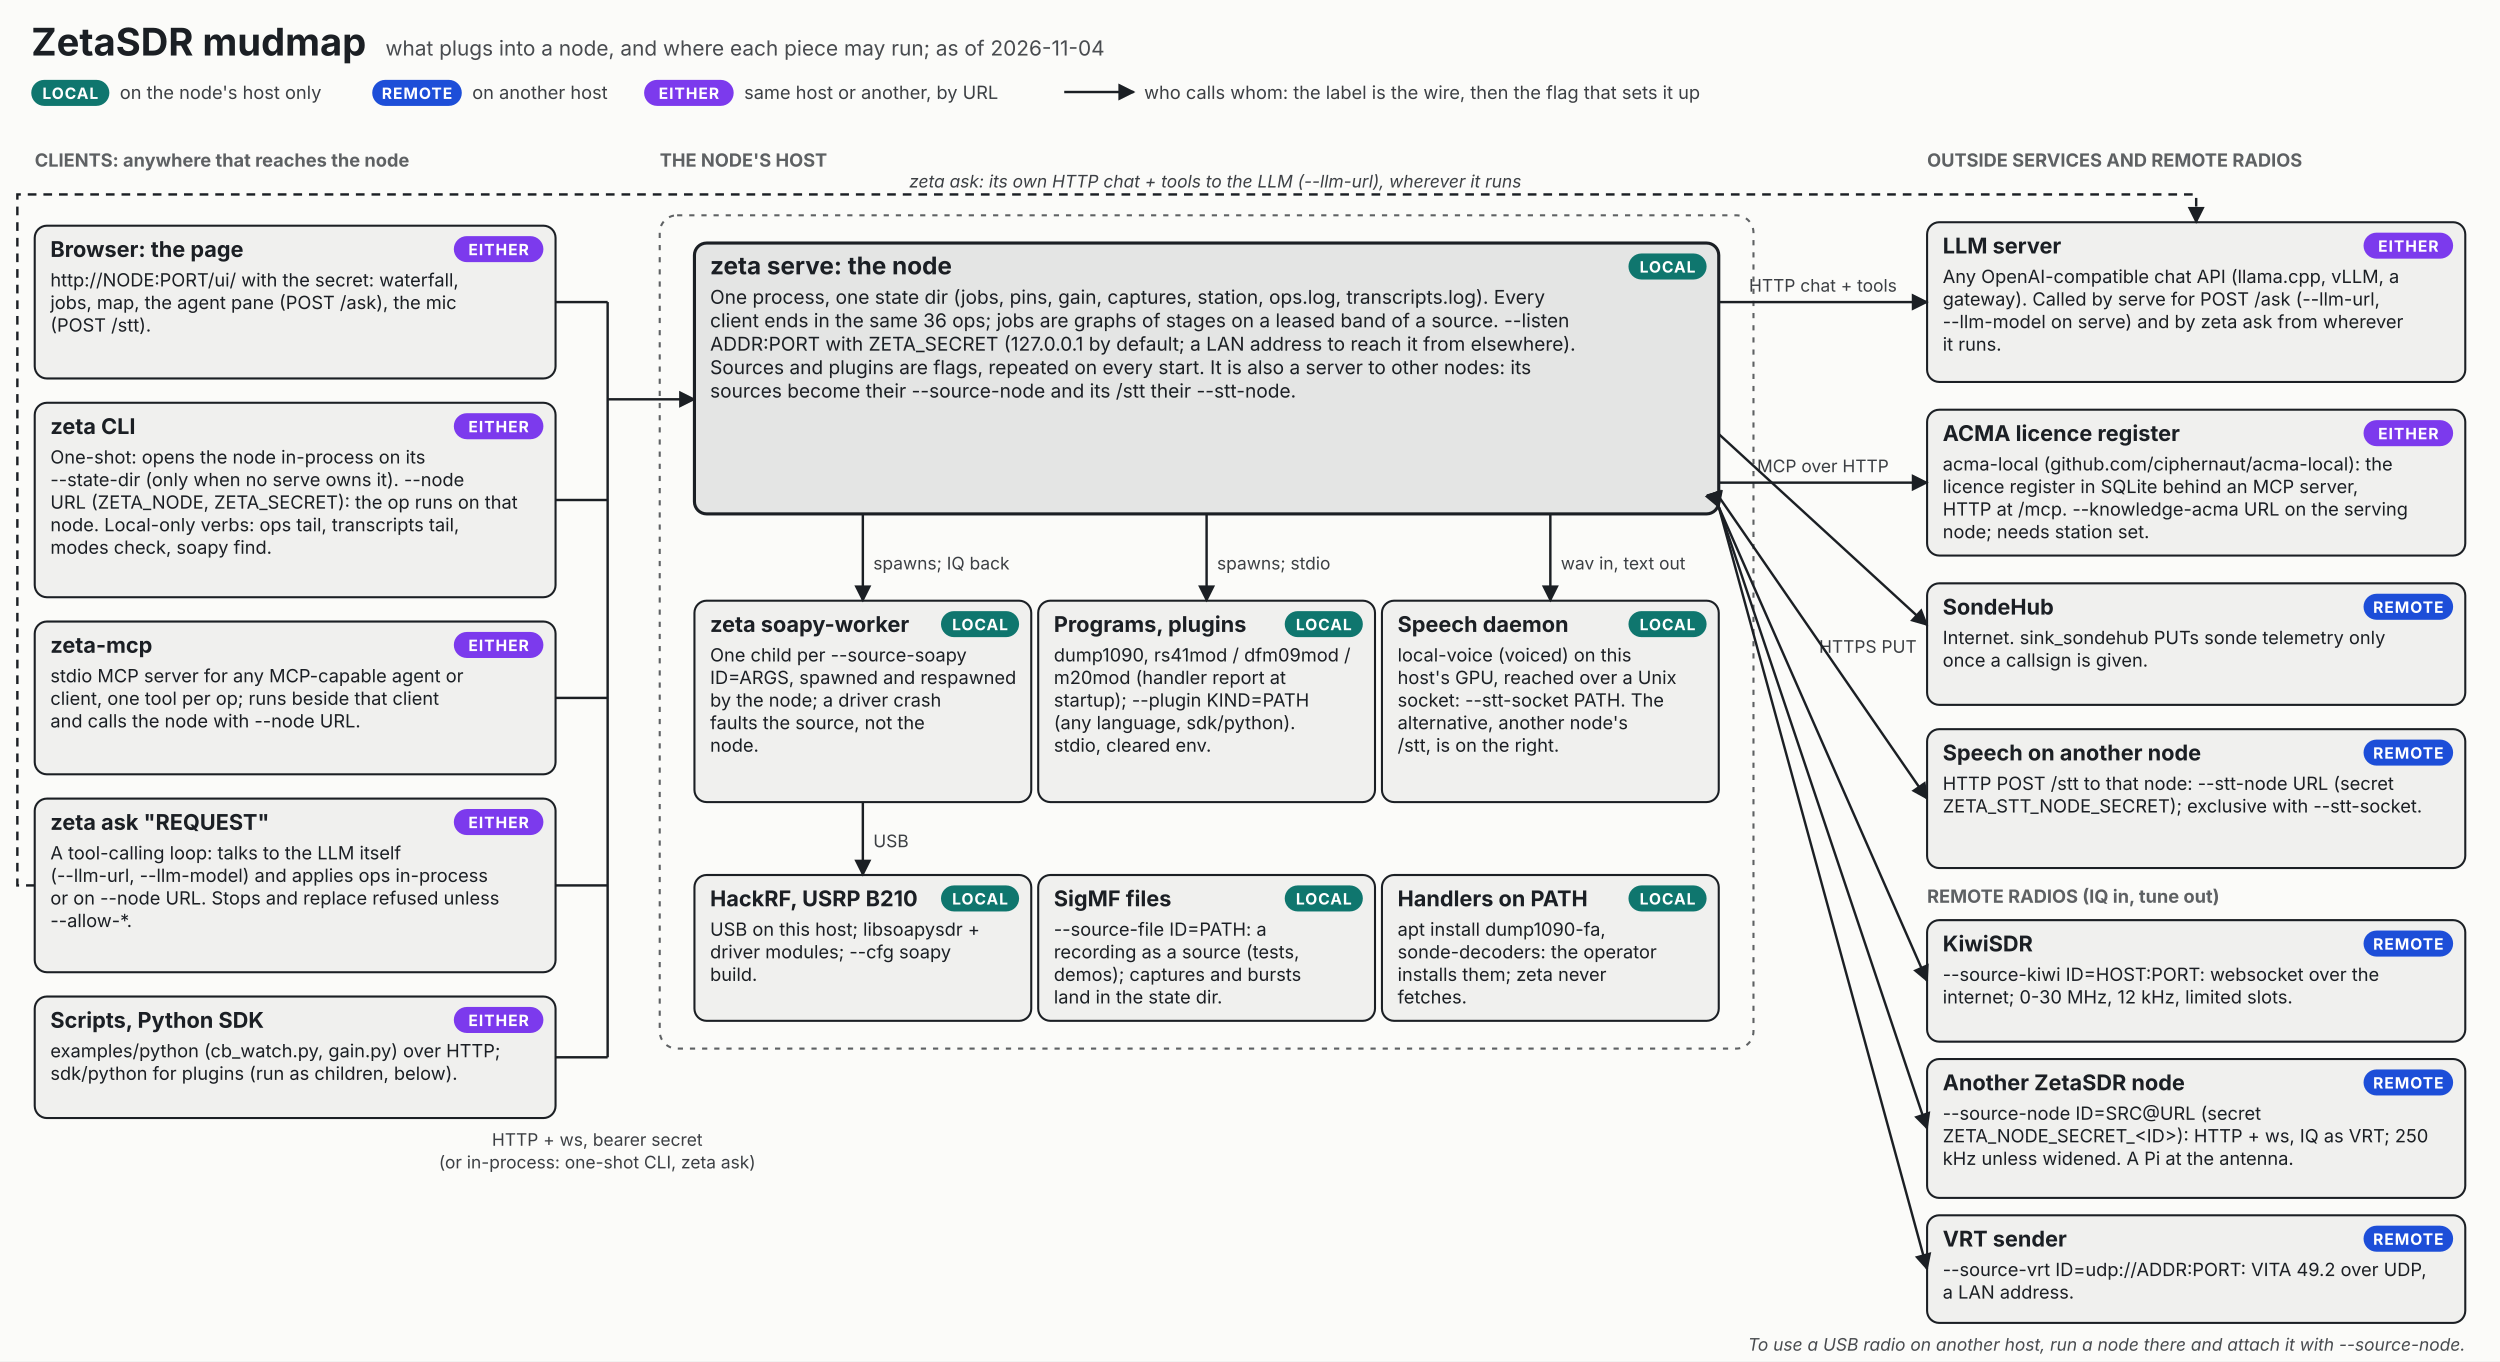
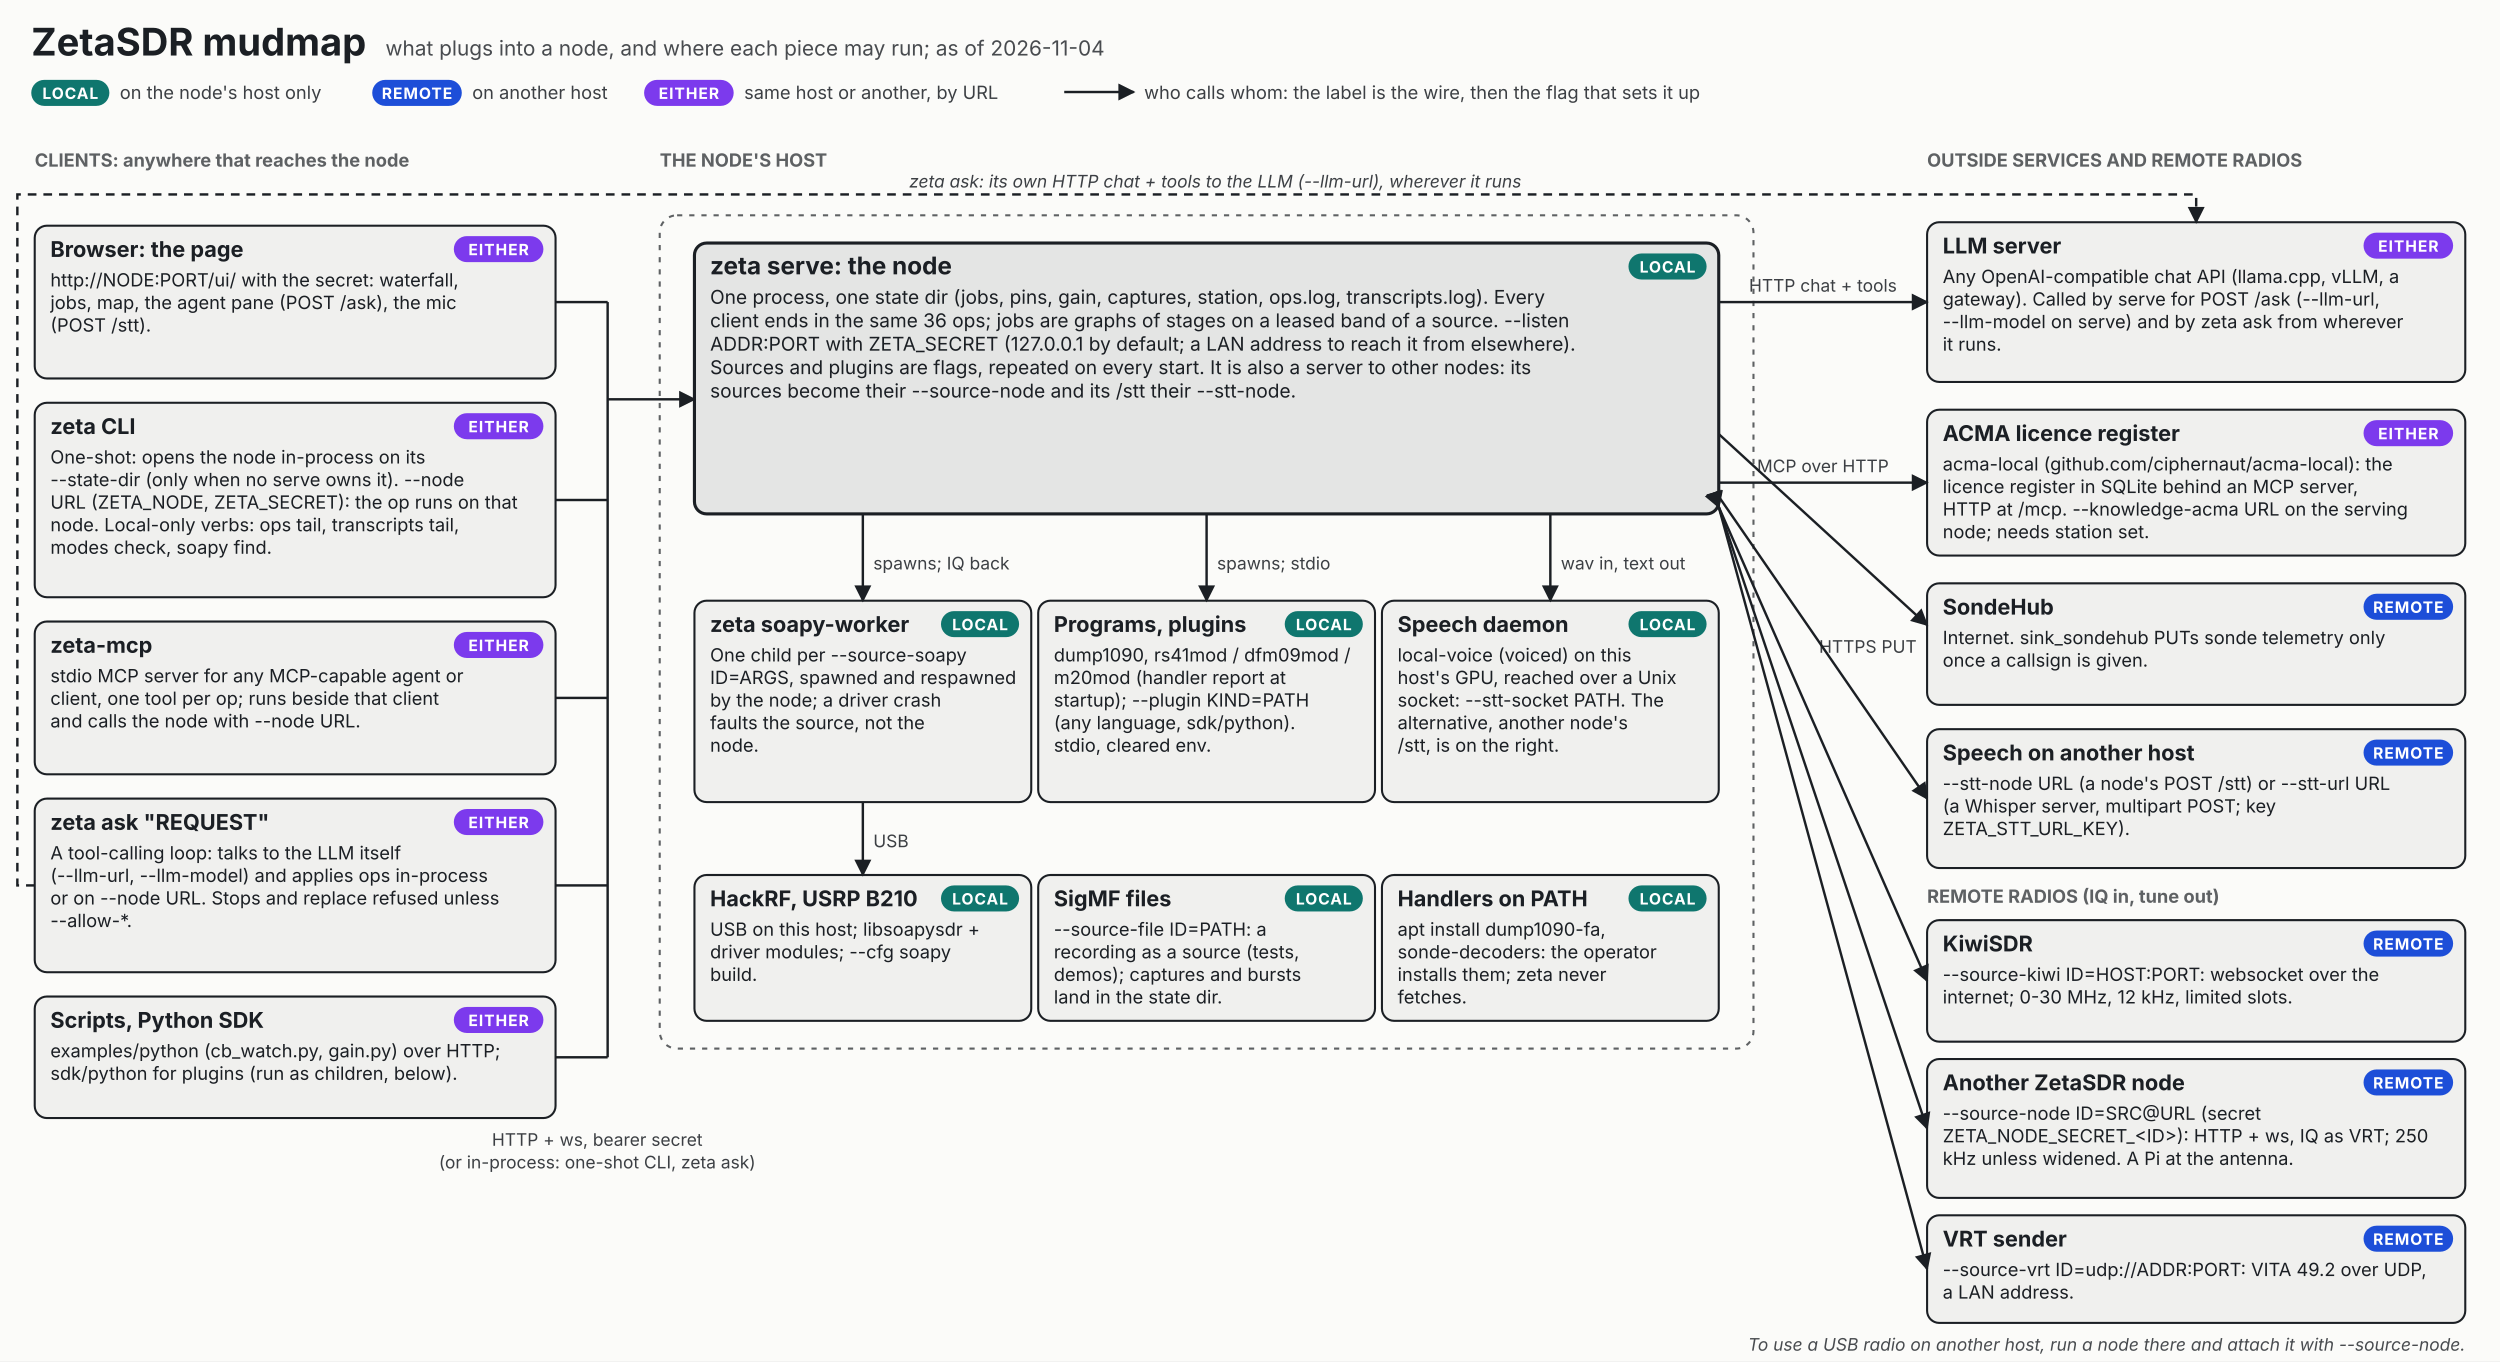
<svg xmlns="http://www.w3.org/2000/svg" viewBox="0 0 1440 784" width="1440" height="784" role="img" aria-label="ZetaSDR mudmap: clients on the left reach one node over HTTP; on the node's host sit the Soapy worker and USB radios, decoder programs, plugins and the speech daemon; to the right the LLM, the ACMA register, SondeHub and the remote radios." font-family="Inter, 'Segoe UI', Helvetica, Arial, sans-serif" fill="currentColor" style="color:#1b1f24">
  <defs>
    <marker id="arrow" viewBox="0 0 10 10" refX="9" refY="5" markerWidth="7" markerHeight="7" orient="auto-start-reverse">
      <path d="M 0 0 L 10 5 L 0 10 z" fill="currentColor" />
    </marker>
    <marker id="arrow-start" viewBox="0 0 10 10" refX="1" refY="5" markerWidth="7" markerHeight="7" orient="auto-start-reverse">
      <path d="M 10 0 L 0 5 L 10 10 z" fill="currentColor" />
    </marker>
  </defs>
  <rect x="0" y="0" width="1440" height="784" fill="#fbfbf9" />
  <text x="18" y="32" font-size="22" text-anchor="start" opacity="1" font-weight="700">ZetaSDR mudmap</text>
  <text x="222" y="32" font-size="12" text-anchor="start" opacity="0.8">what plugs into a node, and where each piece may run; as of 2026-11-04</text>
  <rect x="18.0" y="46" width="45.0" height="15" rx="7.5" fill="#0f766e" />
  <text x="40.5" y="57" font-size="9" font-weight="700" letter-spacing="0.06em" text-anchor="middle" fill="#ffffff">LOCAL</text>
  <text x="69.0" y="57" font-size="10.5" text-anchor="start" opacity="0.85">on the node's host only</text>
  <rect x="214.4" y="46" width="51.6" height="15" rx="7.5" fill="#1d4ed8" />
  <text x="240.2" y="57" font-size="9" font-weight="700" letter-spacing="0.06em" text-anchor="middle" fill="#ffffff">REMOTE</text>
  <text x="272.0" y="57" font-size="10.5" text-anchor="start" opacity="0.85">on another host</text>
  <rect x="371.0" y="46" width="51.6" height="15" rx="7.5" fill="#7c3aed" />
  <text x="396.8" y="57" font-size="9" font-weight="700" letter-spacing="0.06em" text-anchor="middle" fill="#ffffff">EITHER</text>
  <text x="428.6" y="57" font-size="10.5" text-anchor="start" opacity="0.85">same host or another, by URL</text>
  <line x1="613.0" y1="53" x2="653.0" y2="53" stroke="currentColor" stroke-width="1.4" marker-end="url(#arrow)" />
  <text x="659.0" y="57" font-size="10.5" text-anchor="start" opacity="0.85">who calls whom: the label is the wire, then the flag that sets it up</text>
  <text x="20" y="96" font-size="10.5" text-anchor="start" opacity="0.7" font-weight="700">CLIENTS: anywhere that reaches the node</text>
  <text x="380" y="96" font-size="10.5" text-anchor="start" opacity="0.7" font-weight="700">THE NODE'S HOST</text>
  <text x="1110" y="96" font-size="10.5" text-anchor="start" opacity="0.7" font-weight="700">OUTSIDE SERVICES AND REMOTE RADIOS</text>
  <rect x="20" y="130" width="300" height="88" rx="7" fill="currentColor" fill-opacity="0.05" stroke="currentColor" stroke-width="1.2" />
  <text x="29" y="148" font-size="12.5" font-weight="700">Browser: the page</text>
  <rect x="261.4" y="136" width="51.6" height="15" rx="7.5" fill="#7c3aed" />
  <text x="287.2" y="147" font-size="9" font-weight="700" letter-spacing="0.06em" text-anchor="middle" fill="#ffffff">EITHER</text>
  <text x="29" y="165" font-size="10.5">
    <tspan x="29" dy="0">http://NODE:PORT/ui/ with the secret: waterfall,</tspan>
    <tspan x="29" dy="13.0">jobs, map, the agent pane (POST /ask), the mic</tspan>
    <tspan x="29" dy="13.0">(POST /stt).</tspan>
  </text>
  <rect x="20" y="232" width="300" height="112" rx="7" fill="currentColor" fill-opacity="0.05" stroke="currentColor" stroke-width="1.2" />
  <text x="29" y="250" font-size="12.5" font-weight="700">zeta CLI</text>
  <rect x="261.4" y="238" width="51.6" height="15" rx="7.5" fill="#7c3aed" />
  <text x="287.2" y="249" font-size="9" font-weight="700" letter-spacing="0.06em" text-anchor="middle" fill="#ffffff">EITHER</text>
  <text x="29" y="267" font-size="10.5">
    <tspan x="29" dy="0">One-shot: opens the node in-process on its</tspan>
    <tspan x="29" dy="13.0">--state-dir (only when no serve owns it). --node</tspan>
    <tspan x="29" dy="13.0">URL (ZETA_NODE, ZETA_SECRET): the op runs on that</tspan>
    <tspan x="29" dy="13.0">node. Local-only verbs: ops tail, transcripts tail,</tspan>
    <tspan x="29" dy="13.0">modes check, soapy find.</tspan>
  </text>
  <rect x="20" y="358" width="300" height="88" rx="7" fill="currentColor" fill-opacity="0.05" stroke="currentColor" stroke-width="1.2" />
  <text x="29" y="376" font-size="12.5" font-weight="700">zeta-mcp</text>
  <rect x="261.4" y="364" width="51.6" height="15" rx="7.5" fill="#7c3aed" />
  <text x="287.2" y="375" font-size="9" font-weight="700" letter-spacing="0.06em" text-anchor="middle" fill="#ffffff">EITHER</text>
  <text x="29" y="393" font-size="10.5">
    <tspan x="29" dy="0">stdio MCP server for any MCP-capable agent or</tspan>
    <tspan x="29" dy="13.0">client, one tool per op; runs beside that client</tspan>
    <tspan x="29" dy="13.0">and calls the node with --node URL.</tspan>
  </text>
  <rect x="20" y="460" width="300" height="100" rx="7" fill="currentColor" fill-opacity="0.05" stroke="currentColor" stroke-width="1.2" />
  <text x="29" y="478" font-size="12.5" font-weight="700">zeta ask "REQUEST"</text>
  <rect x="261.4" y="466" width="51.6" height="15" rx="7.5" fill="#7c3aed" />
  <text x="287.2" y="477" font-size="9" font-weight="700" letter-spacing="0.06em" text-anchor="middle" fill="#ffffff">EITHER</text>
  <text x="29" y="495" font-size="10.5">
    <tspan x="29" dy="0">A tool-calling loop: talks to the LLM itself</tspan>
    <tspan x="29" dy="13.0">(--llm-url, --llm-model) and applies ops in-process</tspan>
    <tspan x="29" dy="13.0">or on --node URL. Stops and replace refused unless</tspan>
    <tspan x="29" dy="13.0">--allow-*.</tspan>
  </text>
  <rect x="20" y="574" width="300" height="70" rx="7" fill="currentColor" fill-opacity="0.05" stroke="currentColor" stroke-width="1.2" />
  <text x="29" y="592" font-size="12.5" font-weight="700">Scripts, Python SDK</text>
  <rect x="261.4" y="580" width="51.6" height="15" rx="7.5" fill="#7c3aed" />
  <text x="287.2" y="591" font-size="9" font-weight="700" letter-spacing="0.06em" text-anchor="middle" fill="#ffffff">EITHER</text>
  <text x="29" y="609" font-size="10.5">
    <tspan x="29" dy="0">examples/python (cb_watch.py, gain.py) over HTTP;</tspan>
    <tspan x="29" dy="13.0">sdk/python for plugins (run as children, below).</tspan>
  </text>
  <path d="M 350 174 L 350 609" fill="none" stroke="currentColor" stroke-width="1.4" />
  <path d="M 320 174.0 L 350 174.0" fill="none" stroke="currentColor" stroke-width="1.4" />
  <path d="M 320 288.0 L 350 288.0" fill="none" stroke="currentColor" stroke-width="1.4" />
  <path d="M 320 402.0 L 350 402.0" fill="none" stroke="currentColor" stroke-width="1.4" />
  <path d="M 320 510.0 L 350 510.0" fill="none" stroke="currentColor" stroke-width="1.4" />
  <path d="M 320 609.0 L 350 609.0" fill="none" stroke="currentColor" stroke-width="1.4" />
  <path d="M 350 230 L 400 230" fill="none" stroke="currentColor" stroke-width="1.4" marker-end="url(#arrow)" />
  <text x="344" y="660" font-size="10" opacity="0.85" text-anchor="middle">HTTP + ws, bearer secret</text>
  <text x="344" y="673" font-size="10" opacity="0.85" text-anchor="middle">(or in-process: one-shot CLI, zeta ask)</text>
  <rect x="380" y="124" width="630" height="480" rx="10" fill="none" stroke="currentColor" stroke-width="1.2" stroke-dasharray="3 4" opacity="0.7" />
  <rect x="400" y="140" width="590" height="156" rx="7" fill="currentColor" fill-opacity="0.1" stroke="currentColor" stroke-width="1.8" />
  <text x="409" y="158" font-size="14" font-weight="700">zeta serve: the node</text>
  <rect x="938.0" y="146" width="45.0" height="15" rx="7.5" fill="#0f766e" />
  <text x="960.5" y="157" font-size="9" font-weight="700" letter-spacing="0.06em" text-anchor="middle" fill="#ffffff">LOCAL</text>
  <text x="409" y="175" font-size="11">
    <tspan x="409" dy="0">One process, one state dir (jobs, pins, gain, captures, station, ops.log, transcripts.log). Every</tspan>
    <tspan x="409" dy="13.5">client ends in the same 36 ops; jobs are graphs of stages on a leased band of a source. --listen</tspan>
    <tspan x="409" dy="13.5">ADDR:PORT with ZETA_SECRET (127.0.0.1 by default; a LAN address to reach it from elsewhere).</tspan>
    <tspan x="409" dy="13.5">Sources and plugins are flags, repeated on every start. It is also a server to other nodes: its</tspan>
    <tspan x="409" dy="13.5">sources become their --source-node and its /stt their --stt-node.</tspan>
  </text>
  <rect x="400" y="346" width="194" height="116" rx="7" fill="currentColor" fill-opacity="0.05" stroke="currentColor" stroke-width="1.2" />
  <text x="409" y="364" font-size="12.5" font-weight="700">zeta soapy-worker</text>
  <rect x="542.0" y="352" width="45.0" height="15" rx="7.5" fill="#0f766e" />
  <text x="564.5" y="363" font-size="9" font-weight="700" letter-spacing="0.06em" text-anchor="middle" fill="#ffffff">LOCAL</text>
  <text x="409" y="381" font-size="10.5">
    <tspan x="409" dy="0">One child per --source-soapy</tspan>
    <tspan x="409" dy="13.0">ID=ARGS, spawned and respawned</tspan>
    <tspan x="409" dy="13.0">by the node; a driver crash</tspan>
    <tspan x="409" dy="13.0">faults the source, not the</tspan>
    <tspan x="409" dy="13.0">node.</tspan>
  </text>
  <rect x="598" y="346" width="194" height="116" rx="7" fill="currentColor" fill-opacity="0.05" stroke="currentColor" stroke-width="1.2" />
  <text x="607" y="364" font-size="12.5" font-weight="700">Programs, plugins</text>
  <rect x="740.0" y="352" width="45.0" height="15" rx="7.5" fill="#0f766e" />
  <text x="762.5" y="363" font-size="9" font-weight="700" letter-spacing="0.06em" text-anchor="middle" fill="#ffffff">LOCAL</text>
  <text x="607" y="381" font-size="10.5">
    <tspan x="607" dy="0">dump1090, rs41mod / dfm09mod /</tspan>
    <tspan x="607" dy="13.0">m20mod (handler report at</tspan>
    <tspan x="607" dy="13.0">startup); --plugin KIND=PATH</tspan>
    <tspan x="607" dy="13.0">(any language, sdk/python).</tspan>
    <tspan x="607" dy="13.0">stdio, cleared env.</tspan>
  </text>
  <rect x="796" y="346" width="194" height="116" rx="7" fill="currentColor" fill-opacity="0.05" stroke="currentColor" stroke-width="1.2" />
  <text x="805" y="364" font-size="12.5" font-weight="700">Speech daemon</text>
  <rect x="938.0" y="352" width="45.0" height="15" rx="7.5" fill="#0f766e" />
  <text x="960.5" y="363" font-size="9" font-weight="700" letter-spacing="0.06em" text-anchor="middle" fill="#ffffff">LOCAL</text>
  <text x="805" y="381" font-size="10.5">
    <tspan x="805" dy="0">local-voice (voiced) on this</tspan>
    <tspan x="805" dy="13.0">host's GPU, reached over a Unix</tspan>
    <tspan x="805" dy="13.0">socket: --stt-socket PATH. The</tspan>
    <tspan x="805" dy="13.0">alternative, another node's</tspan>
    <tspan x="805" dy="13.0">/stt, is on the right.</tspan>
  </text>
  <path d="M 497.0 296 L 497.0 346" fill="none" stroke="currentColor" stroke-width="1.4" marker-end="url(#arrow)" />
  <text x="503.0" y="328" font-size="10" text-anchor="start" opacity="0.85">spawns; IQ back</text>
  <path d="M 695.0 296 L 695.0 346" fill="none" stroke="currentColor" stroke-width="1.4" marker-end="url(#arrow)" />
  <text x="701.0" y="328" font-size="10" text-anchor="start" opacity="0.85">spawns; stdio</text>
  <path d="M 893.0 296 L 893.0 346" fill="none" stroke="currentColor" stroke-width="1.4" marker-end="url(#arrow)" />
  <text x="899.0" y="328" font-size="10" text-anchor="start" opacity="0.85">wav in, text out</text>
  <rect x="400" y="504" width="194" height="84" rx="7" fill="currentColor" fill-opacity="0.05" stroke="currentColor" stroke-width="1.2" />
  <text x="409" y="522" font-size="12.5" font-weight="700">HackRF, USRP B210</text>
  <rect x="542.0" y="510" width="45.0" height="15" rx="7.5" fill="#0f766e" />
  <text x="564.5" y="521" font-size="9" font-weight="700" letter-spacing="0.06em" text-anchor="middle" fill="#ffffff">LOCAL</text>
  <text x="409" y="539" font-size="10.5">
    <tspan x="409" dy="0">USB on this host; libsoapysdr +</tspan>
    <tspan x="409" dy="13.0">driver modules; --cfg soapy</tspan>
    <tspan x="409" dy="13.0">build.</tspan>
  </text>
  <path d="M 497.0 462 L 497.0 504" fill="none" stroke="currentColor" stroke-width="1.4" marker-end="url(#arrow)" />
  <text x="503.0" y="488" font-size="10" text-anchor="start" opacity="0.85">USB</text>
  <rect x="598" y="504" width="194" height="84" rx="7" fill="currentColor" fill-opacity="0.05" stroke="currentColor" stroke-width="1.2" />
  <text x="607" y="522" font-size="12.5" font-weight="700">SigMF files</text>
  <rect x="740.0" y="510" width="45.0" height="15" rx="7.5" fill="#0f766e" />
  <text x="762.5" y="521" font-size="9" font-weight="700" letter-spacing="0.06em" text-anchor="middle" fill="#ffffff">LOCAL</text>
  <text x="607" y="539" font-size="10.5">
    <tspan x="607" dy="0">--source-file ID=PATH: a</tspan>
    <tspan x="607" dy="13.0">recording as a source (tests,</tspan>
    <tspan x="607" dy="13.0">demos); captures and bursts</tspan>
    <tspan x="607" dy="13.0">land in the state dir.</tspan>
  </text>
  <rect x="796" y="504" width="194" height="84" rx="7" fill="currentColor" fill-opacity="0.05" stroke="currentColor" stroke-width="1.2" />
  <text x="805" y="522" font-size="12.5" font-weight="700">Handlers on PATH</text>
  <rect x="938.0" y="510" width="45.0" height="15" rx="7.5" fill="#0f766e" />
  <text x="960.5" y="521" font-size="9" font-weight="700" letter-spacing="0.06em" text-anchor="middle" fill="#ffffff">LOCAL</text>
  <text x="805" y="539" font-size="10.5">
    <tspan x="805" dy="0">apt install dump1090-fa,</tspan>
    <tspan x="805" dy="13.0">sonde-decoders: the operator</tspan>
    <tspan x="805" dy="13.0">installs them; zeta never</tspan>
    <tspan x="805" dy="13.0">fetches.</tspan>
  </text>
  <rect x="1110" y="128" width="310" height="92" rx="7" fill="currentColor" fill-opacity="0.05" stroke="currentColor" stroke-width="1.2" />
  <text x="1119" y="146" font-size="12.5" font-weight="700">LLM server</text>
  <rect x="1361.4" y="134" width="51.6" height="15" rx="7.5" fill="#7c3aed" />
  <text x="1387.2" y="145" font-size="9" font-weight="700" letter-spacing="0.06em" text-anchor="middle" fill="#ffffff">EITHER</text>
  <text x="1119" y="163" font-size="10.5">
    <tspan x="1119" dy="0">Any OpenAI-compatible chat API (llama.cpp, vLLM, a</tspan>
    <tspan x="1119" dy="13.0">gateway). Called by serve for POST /ask (--llm-url,</tspan>
    <tspan x="1119" dy="13.0">--llm-model on serve) and by zeta ask from wherever</tspan>
    <tspan x="1119" dy="13.0">it runs.</tspan>
  </text>
  <rect x="1110" y="236" width="310" height="84" rx="7" fill="currentColor" fill-opacity="0.05" stroke="currentColor" stroke-width="1.2" />
  <text x="1119" y="254" font-size="12.5" font-weight="700">ACMA licence register</text>
  <rect x="1361.4" y="242" width="51.6" height="15" rx="7.5" fill="#7c3aed" />
  <text x="1387.2" y="253" font-size="9" font-weight="700" letter-spacing="0.06em" text-anchor="middle" fill="#ffffff">EITHER</text>
  <text x="1119" y="271" font-size="10.5">
    <tspan x="1119" dy="0">acma-local (github.com/ciphernaut/acma-local): the</tspan>
    <tspan x="1119" dy="13.0">licence register in SQLite behind an MCP server,</tspan>
    <tspan x="1119" dy="13.0">HTTP at /mcp. --knowledge-acma URL on the serving</tspan>
    <tspan x="1119" dy="13.0">node; needs station set.</tspan>
  </text>
  <rect x="1110" y="336" width="310" height="70" rx="7" fill="currentColor" fill-opacity="0.05" stroke="currentColor" stroke-width="1.2" />
  <text x="1119" y="354" font-size="12.5" font-weight="700">SondeHub</text>
  <rect x="1361.4" y="342" width="51.6" height="15" rx="7.5" fill="#1d4ed8" />
  <text x="1387.2" y="353" font-size="9" font-weight="700" letter-spacing="0.06em" text-anchor="middle" fill="#ffffff">REMOTE</text>
  <text x="1119" y="371" font-size="10.5">
    <tspan x="1119" dy="0">Internet. sink_sondehub PUTs sonde telemetry only</tspan>
    <tspan x="1119" dy="13.0">once a callsign is given.</tspan>
  </text>
  <path d="M 990 174 L 1110 174" fill="none" stroke="currentColor" stroke-width="1.4" marker-end="url(#arrow)" />
  <text x="1050.0" y="168" font-size="10" text-anchor="middle" opacity="0.85">HTTP chat + tools</text>
  <path d="M 990 278 L 1110 278" fill="none" stroke="currentColor" stroke-width="1.4" marker-end="url(#arrow)" />
  <text x="1050.0" y="272" font-size="10" text-anchor="middle" opacity="0.85">MCP over HTTP</text>
  <path d="M 990 250 L 1110 360" fill="none" stroke="currentColor" stroke-width="1.4" marker-end="url(#arrow)" />
  <text x="1104" y="376" font-size="10" text-anchor="end" opacity="0.85">HTTPS PUT</text>
  <path d="M 20 510 L 10 510 L 10 112 L 1265.0 112 L 1265.0 128" fill="none" stroke="currentColor" stroke-width="1.4" stroke-dasharray="5 4" marker-end="url(#arrow)" />
  <text x="700" y="108" font-size="10" text-anchor="middle" opacity="0.85" font-style="italic">zeta ask: its own HTTP chat + tools to the LLM (--llm-url), wherever it runs</text>
  <rect x="1110" y="420" width="310" height="80" rx="7" fill="currentColor" fill-opacity="0.05" stroke="currentColor" stroke-width="1.2" />
-   <text x="1119" y="438" font-size="12.5" font-weight="700">Speech on another node</text>
+   <text x="1119" y="438" font-size="12.5" font-weight="700">Speech on another host</text>
  <rect x="1361.4" y="426" width="51.6" height="15" rx="7.5" fill="#1d4ed8" />
  <text x="1387.2" y="437" font-size="9" font-weight="700" letter-spacing="0.06em" text-anchor="middle" fill="#ffffff">REMOTE</text>
  <text x="1119" y="455" font-size="10.5">
-     <tspan x="1119" dy="0">HTTP POST /stt to that node: --stt-node URL (secret</tspan>
-     <tspan x="1119" dy="13.0">ZETA_STT_NODE_SECRET); exclusive with --stt-socket.</tspan>
+     <tspan x="1119" dy="0">--stt-node URL (a node's POST /stt) or --stt-url URL</tspan>
+     <tspan x="1119" dy="13.0">(a Whisper server, multipart POST; key</tspan>
+     <tspan x="1119" dy="13.0">ZETA_STT_URL_KEY).</tspan>
  </text>
  <path d="M 990 286 L 1110 460" fill="none" stroke="currentColor" stroke-width="1.4" marker-end="url(#arrow)" />
  <text x="1110" y="520" font-size="10.5" text-anchor="start" opacity="0.7" font-weight="700">REMOTE RADIOS (IQ in, tune out)</text>
  <rect x="1110" y="530" width="310" height="70" rx="7" fill="currentColor" fill-opacity="0.05" stroke="currentColor" stroke-width="1.2" />
  <text x="1119" y="548" font-size="12.5" font-weight="700">KiwiSDR</text>
  <rect x="1361.4" y="536" width="51.6" height="15" rx="7.5" fill="#1d4ed8" />
  <text x="1387.2" y="547" font-size="9" font-weight="700" letter-spacing="0.06em" text-anchor="middle" fill="#ffffff">REMOTE</text>
  <text x="1119" y="565" font-size="10.5">
    <tspan x="1119" dy="0">--source-kiwi ID=HOST:PORT: websocket over the</tspan>
    <tspan x="1119" dy="13.0">internet; 0-30 MHz, 12 kHz, limited slots.</tspan>
  </text>
  <path d="M 990 292 L 1110 565.0" fill="none" stroke="currentColor" stroke-width="1.4" marker-end="url(#arrow)" marker-start="url(#arrow-start)" />
  <rect x="1110" y="610" width="310" height="80" rx="7" fill="currentColor" fill-opacity="0.05" stroke="currentColor" stroke-width="1.2" />
  <text x="1119" y="628" font-size="12.5" font-weight="700">Another ZetaSDR node</text>
  <rect x="1361.4" y="616" width="51.6" height="15" rx="7.5" fill="#1d4ed8" />
  <text x="1387.2" y="627" font-size="9" font-weight="700" letter-spacing="0.06em" text-anchor="middle" fill="#ffffff">REMOTE</text>
  <text x="1119" y="645" font-size="10.5">
    <tspan x="1119" dy="0">--source-node ID=SRC@URL (secret</tspan>
    <tspan x="1119" dy="13.0">ZETA_NODE_SECRET_&lt;ID&gt;): HTTP + ws, IQ as VRT; 250</tspan>
    <tspan x="1119" dy="13.0">kHz unless widened. A Pi at the antenna.</tspan>
  </text>
  <path d="M 990 292 L 1110 650.0" fill="none" stroke="currentColor" stroke-width="1.4" marker-end="url(#arrow)" marker-start="url(#arrow-start)" />
  <rect x="1110" y="700" width="310" height="62" rx="7" fill="currentColor" fill-opacity="0.05" stroke="currentColor" stroke-width="1.2" />
  <text x="1119" y="718" font-size="12.5" font-weight="700">VRT sender</text>
  <rect x="1361.4" y="706" width="51.6" height="15" rx="7.5" fill="#1d4ed8" />
  <text x="1387.2" y="717" font-size="9" font-weight="700" letter-spacing="0.06em" text-anchor="middle" fill="#ffffff">REMOTE</text>
  <text x="1119" y="735" font-size="10.5">
    <tspan x="1119" dy="0">--source-vrt ID=udp://ADDR:PORT: VITA 49.2 over UDP,</tspan>
    <tspan x="1119" dy="13.0">a LAN address.</tspan>
  </text>
  <path d="M 990 292 L 1110 731.0" fill="none" stroke="currentColor" stroke-width="1.4" marker-end="url(#arrow)" marker-start="url(#arrow-start)" />
  <text x="1420" y="778" font-size="10" text-anchor="end" opacity="0.8" font-style="italic">To use a USB radio on another host, run a node there and attach it with --source-node.</text>
</svg>
